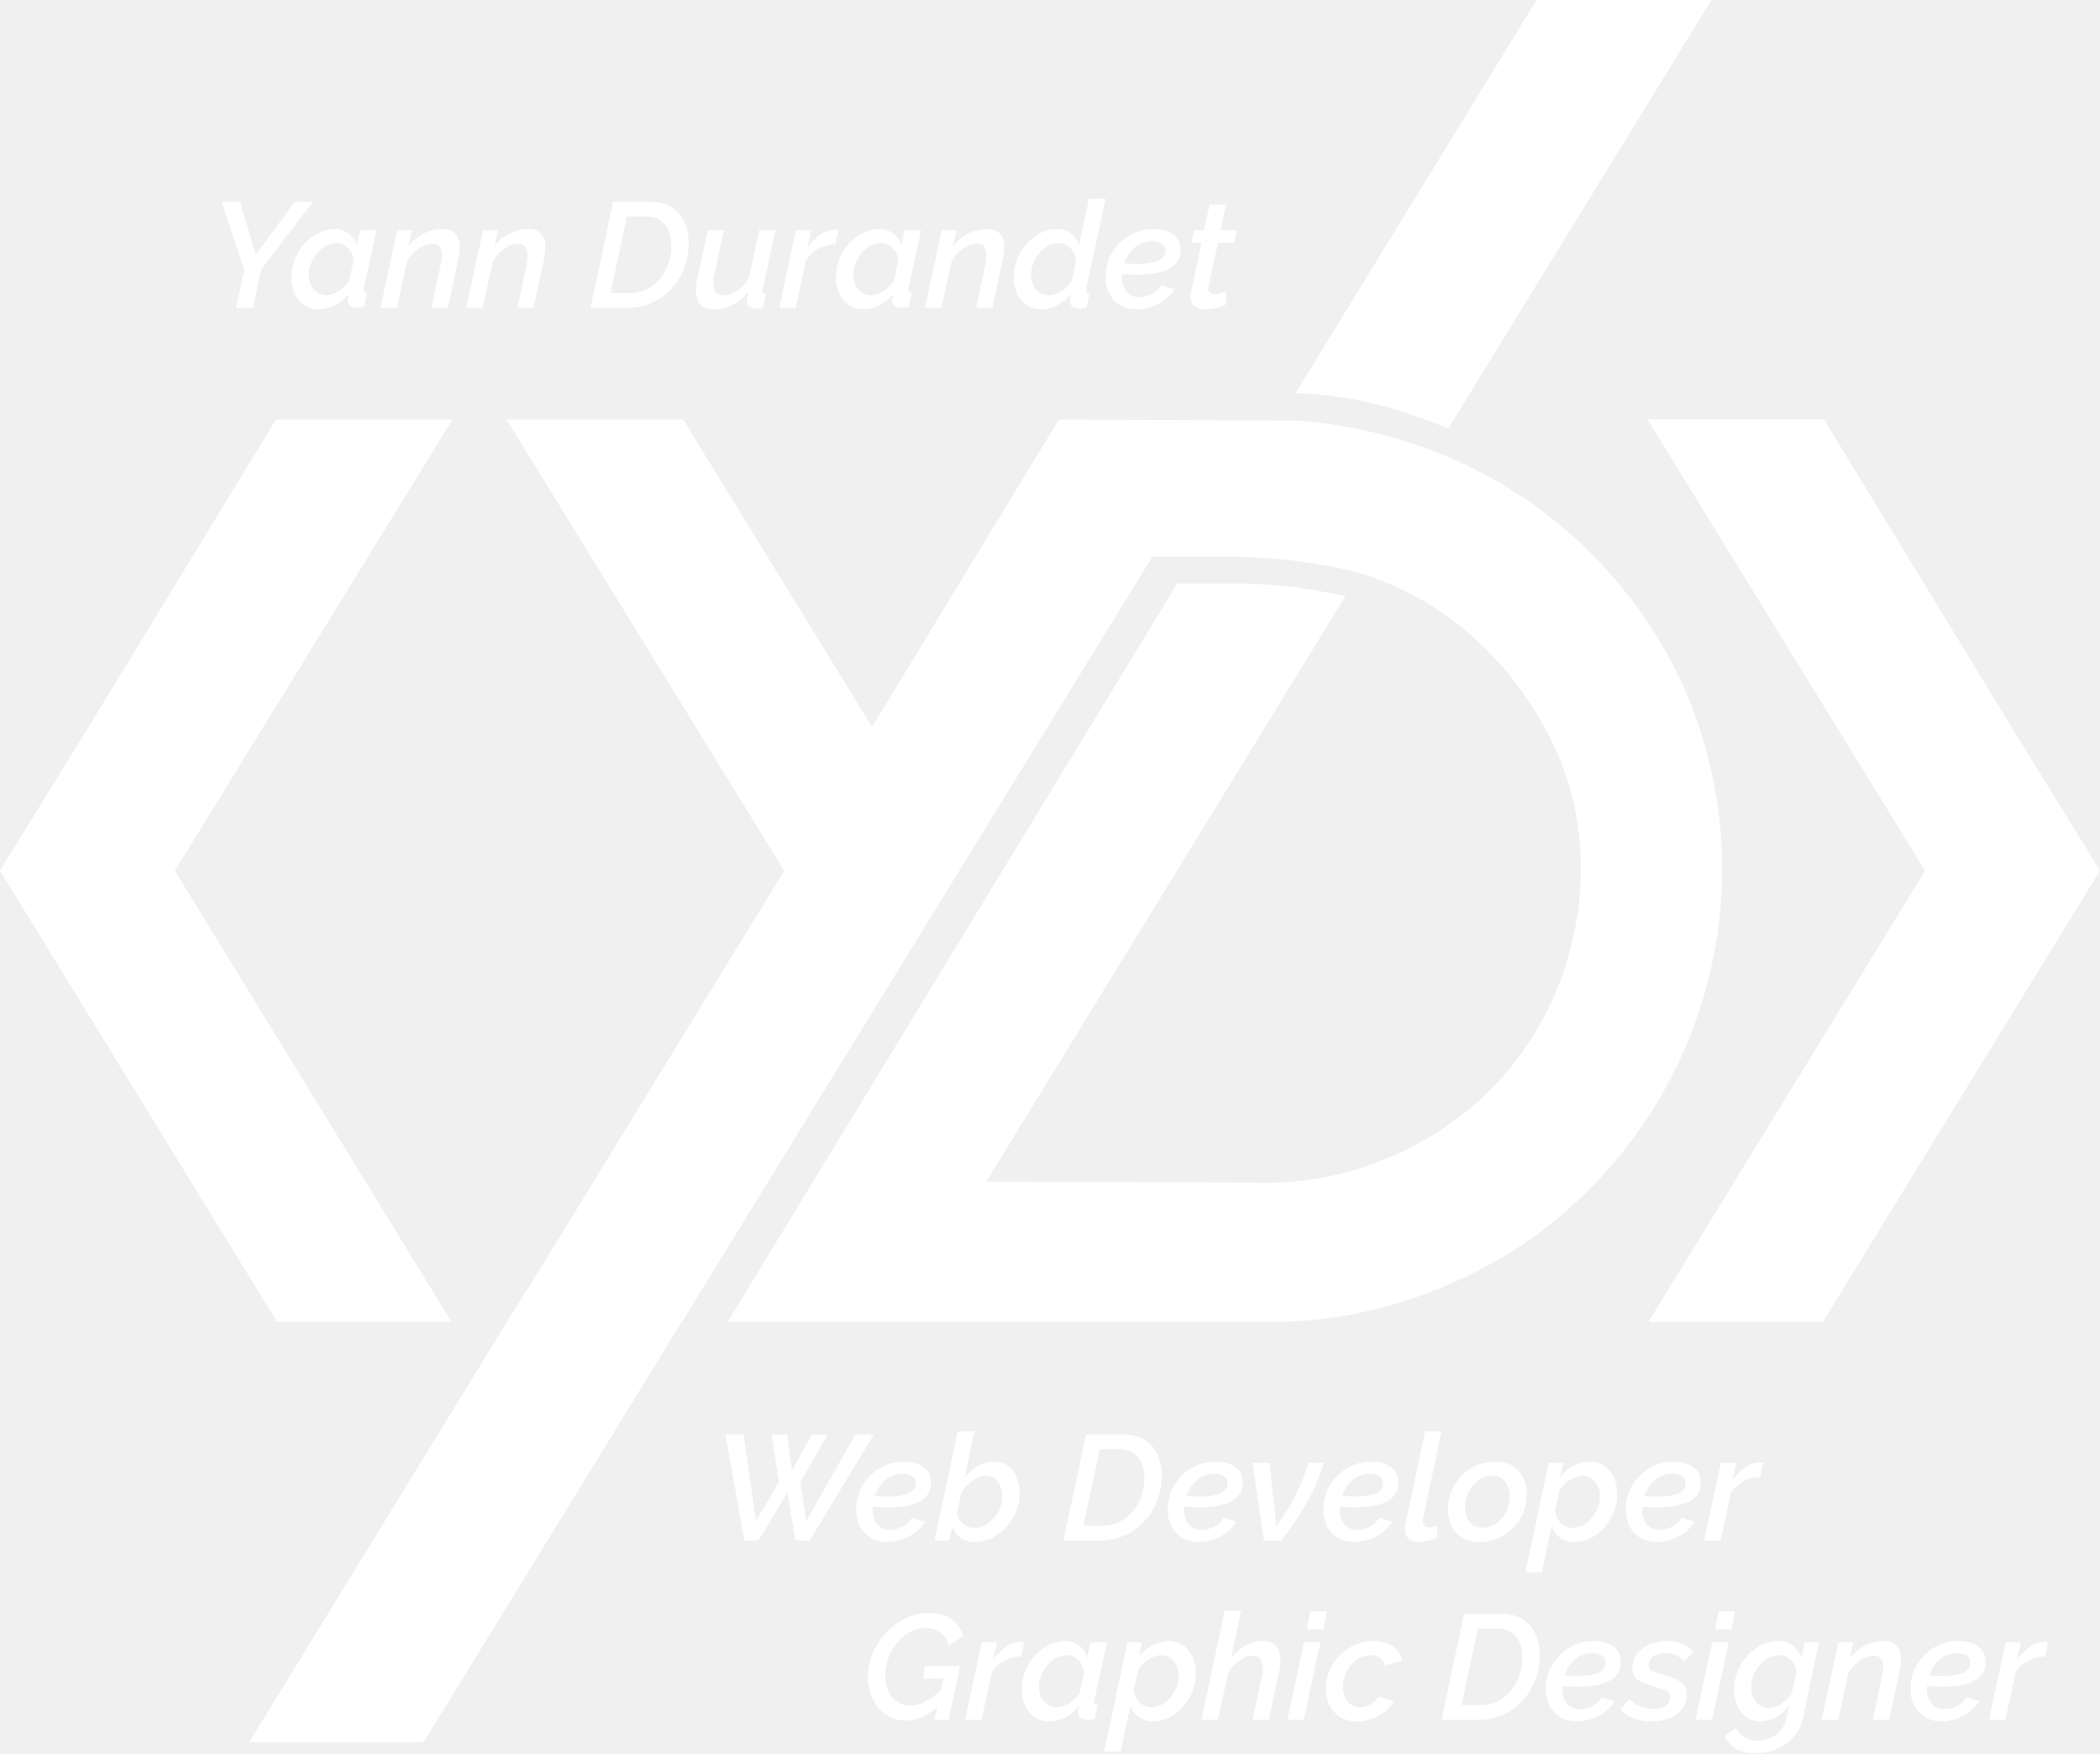
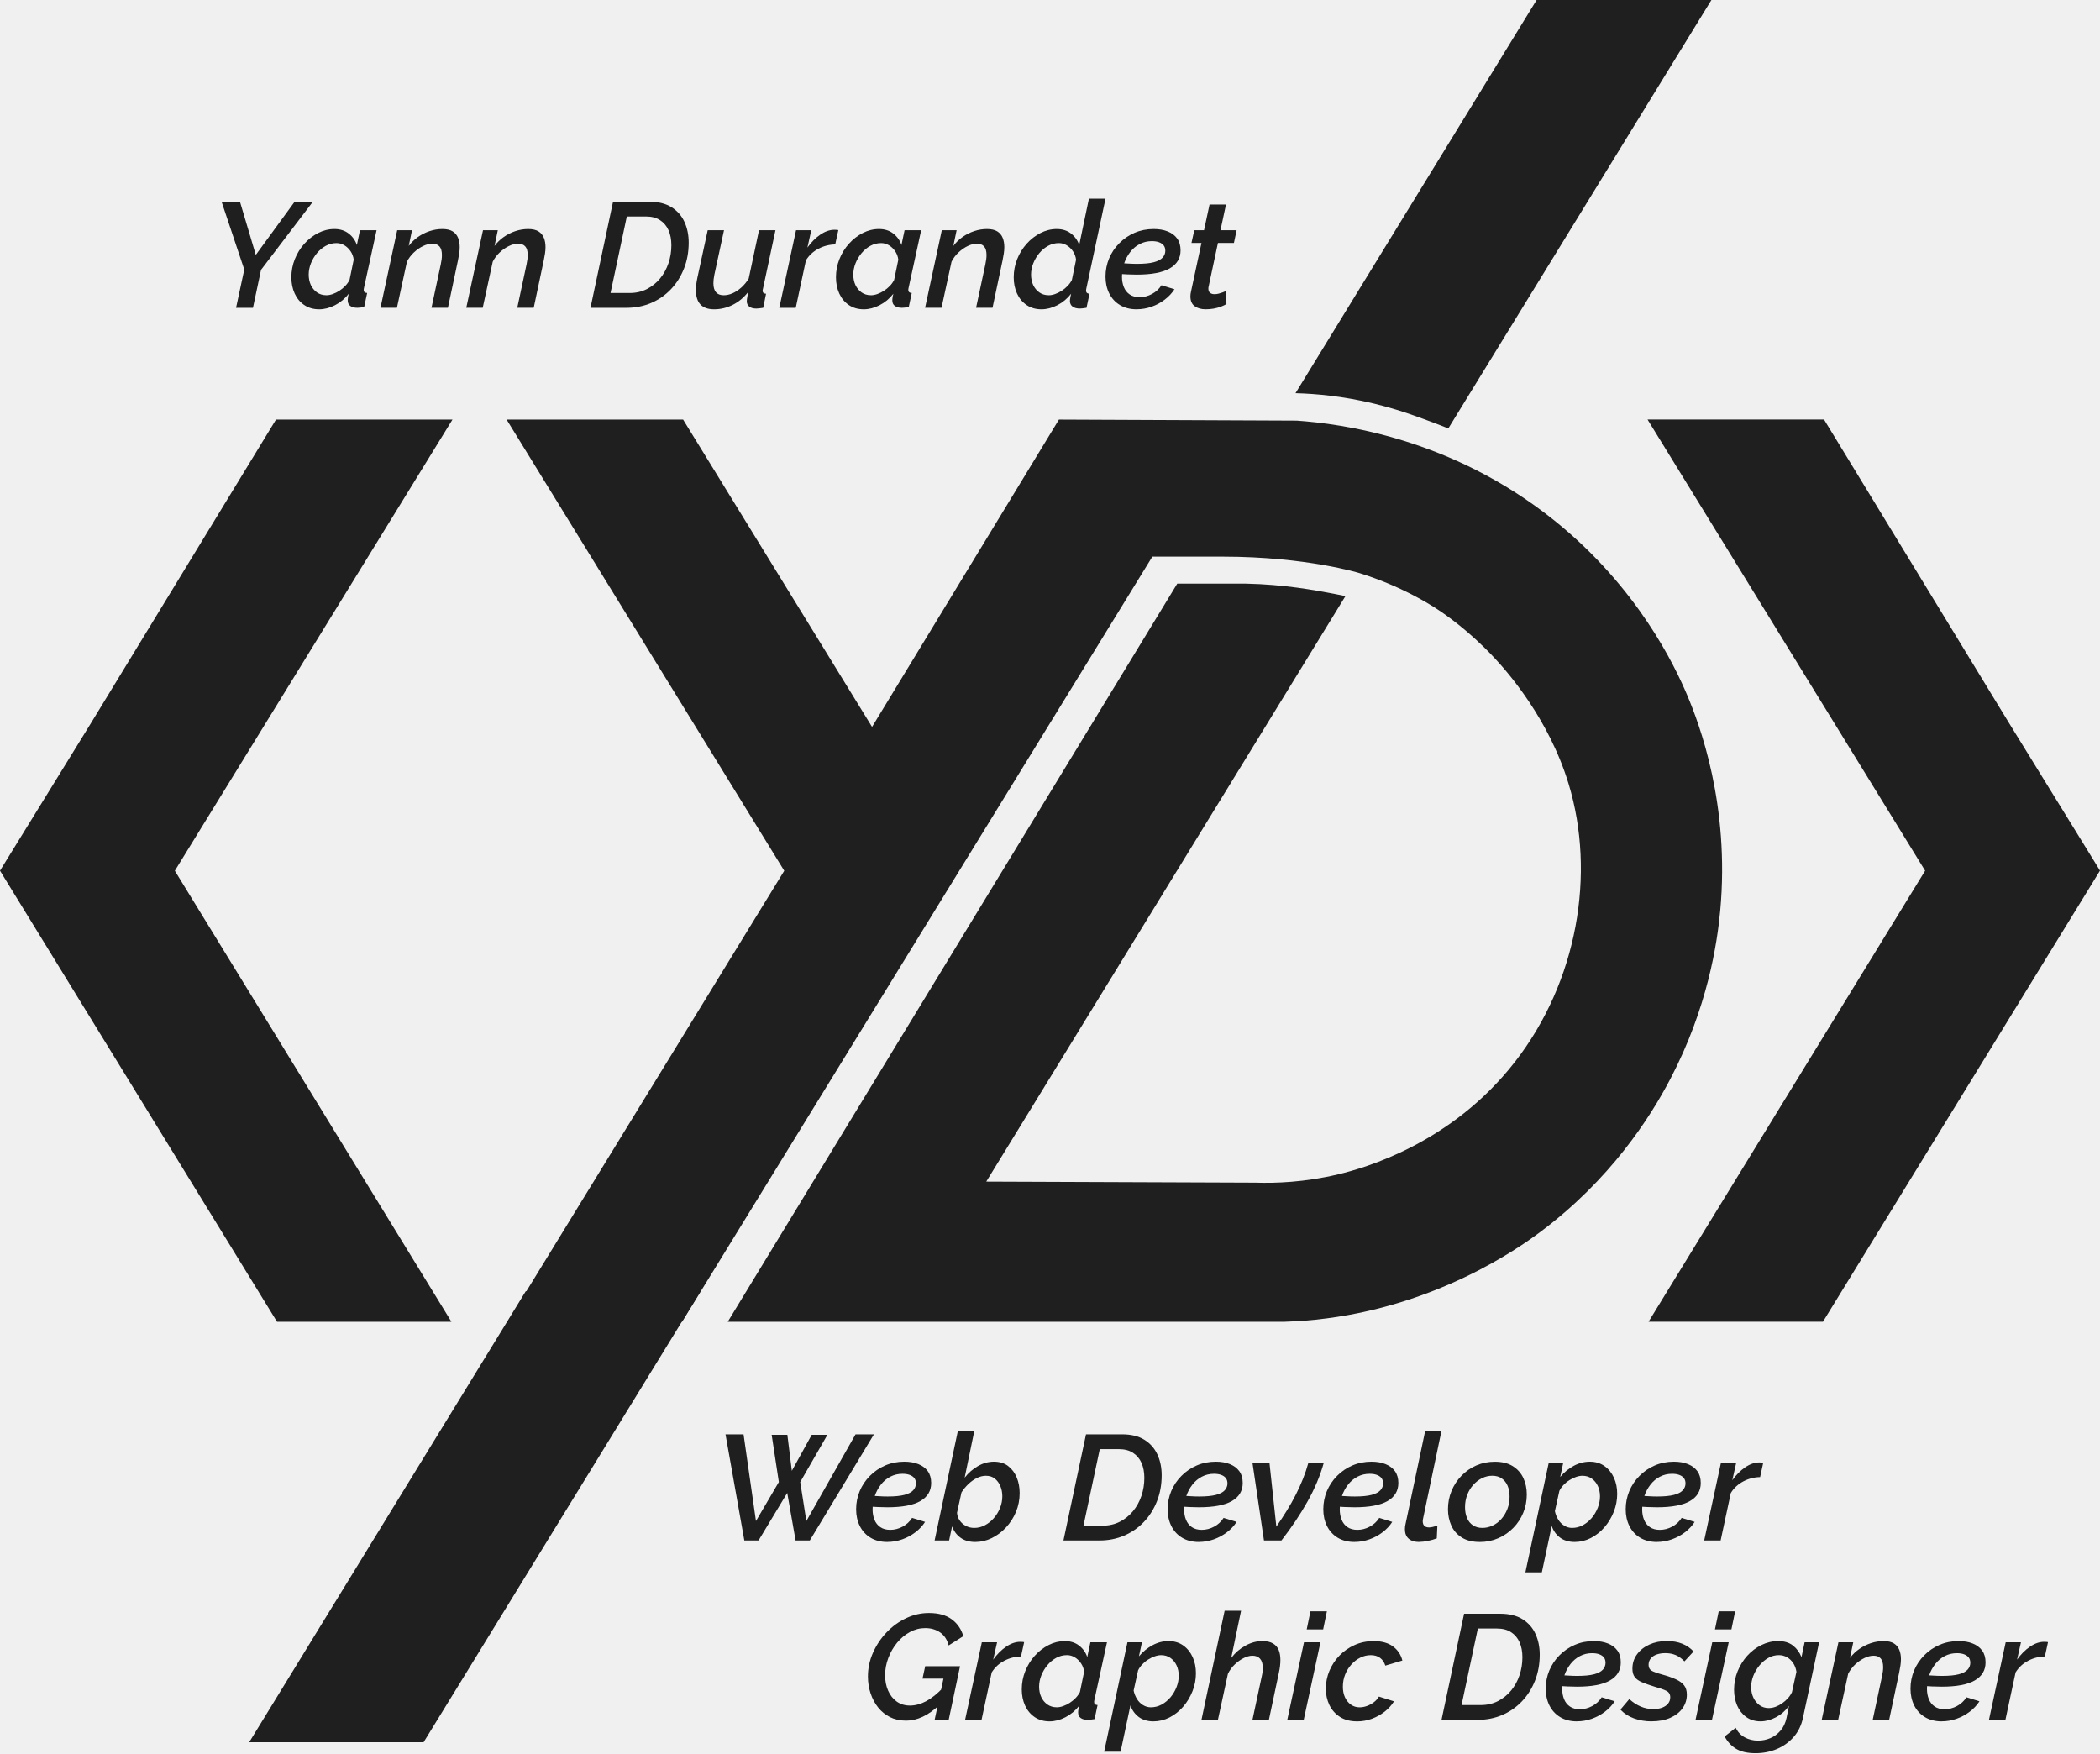
<svg xmlns="http://www.w3.org/2000/svg" id="Calque_1" data-name="Calque 1" viewBox="0 0 1011.41 844.34">
  <defs>
    <style>
      .cls-1 {
-         fill: #fff;
+         fill: #1f1f1f;
      }

      .cls-2 {
-         fill: #fff;
+         fill: #1f1f1f;
      }

      .cls-3 {
-         fill: #fff;
+         fill: #1f1f1f;
      }
    </style>
  </defs>
  <path class="cls-3" d="m748.5,250.57c-49.7-39.84-102.86-46.51-124-48-38.17-.17-76.33-.33-114.5-.5-30,49.33-60,98.67-90,148-30.33-49.33-60.67-98.67-91-148h-85c44.57,72.43,89.14,144.86,133.71,217.29-44.4,72.4-88.8,144.8-133.21,217.21h84c75.5-122.83,151-245.67,226.5-368.5h6c2.33,0,4.67,0,7,0,1.67,0,3.33,0,5,0h16c40.52.03,66,8,66,8,19.89,6.24,33.38,14.79,37.5,17.5,3.48,2.29,14.81,10,27,23,6.45,6.88,26.42,29.42,36,61,13.08,43.11,4.37,95.07-26,134-30.62,39.25-72.26,50.96-85,54-16.24,3.87-30.27,4.32-40,4-43.17-.17-86.33-.33-129.5-.5,57.67-94,115.33-188,173-282-1.01-.21-2.78-.58-5-1-9.5-1.82-24.52-4.63-43-5t-2.73,0c-2.76,0-5.52,0-8.27,0-1.13,0-18.61,0-22,0-72.17,118.5-144.33,237-216.5,355.5,89.33,0,178.67,0,268,0,3.52-.11,8.73-.35,15-1,57.82-5.95,98.1-34.63,108-42,34.15-25.43,53.23-55.32,63-74,17.99-34.4,22.56-65.42,24-81,4.7-50.97-9.98-89.82-16-104-5.69-13.4-23.5-51.54-64-84Z" />
  <g>
    <path class="cls-1" d="m349.4,690.77h8.71l5.98,41.76,11.02-18.79-3.46-22.75h7.56l2.16,17.35,9.58-17.35h7.56l-13.1,22.75,2.95,18.79,23.69-41.76h8.86l-30.89,51.12h-6.84l-4.03-22.9-13.82,22.9h-6.84l-9.07-51.12Z" />
    <path class="cls-1" d="m427.38,742.61c-3.17,0-5.88-.69-8.14-2.07-2.26-1.38-3.97-3.26-5.15-5.64-1.18-2.38-1.76-5.06-1.76-8.06s.58-6,1.73-8.74,2.78-5.17,4.9-7.31c2.11-2.14,4.57-3.82,7.38-5.03,2.81-1.21,5.87-1.82,9.18-1.82,2.59,0,4.86.39,6.8,1.18,1.94.78,3.46,1.92,4.54,3.42,1.08,1.5,1.62,3.39,1.62,5.67,0,3.8-1.74,6.7-5.22,8.7-3.48,2-8.77,2.99-15.88,2.99-1.34,0-2.86-.04-4.54-.11-1.68-.07-3.58-.2-5.69-.4l1.08-5.11c1.92.1,3.62.19,5.11.29,1.49.1,2.88.14,4.18.14,3.41,0,6.1-.26,8.06-.78,1.97-.52,3.38-1.26,4.25-2.22.86-.97,1.3-2.06,1.3-3.28,0-1.08-.26-1.95-.79-2.61-.53-.66-1.27-1.16-2.23-1.52-.96-.35-2.11-.53-3.46-.53-2.11,0-4.06.46-5.83,1.39-1.78.92-3.3,2.2-4.57,3.84-1.27,1.63-2.26,3.47-2.95,5.51-.7,2.04-1.04,4.19-1.04,6.46,0,1.8.3,3.45.9,4.94.6,1.49,1.54,2.68,2.81,3.55,1.27.88,2.87,1.31,4.79,1.31,2.06,0,4.06-.51,5.98-1.55,1.92-1.03,3.43-2.44,4.54-4.21l6.26,1.94c-1.2,1.87-2.76,3.54-4.68,5-1.92,1.46-4.04,2.6-6.37,3.42-2.33.82-4.69,1.22-7.09,1.22Z" />
    <path class="cls-1" d="m469.71,742.61c-2.88,0-5.26-.69-7.13-2.07-1.87-1.38-3.22-3.19-4.03-5.42l-1.44,6.77h-6.98l11.16-52.56h7.92l-4.61,22.32c1.82-2.33,3.96-4.2,6.41-5.6,2.45-1.4,5.02-2.11,7.7-2.11s5.02.7,6.84,2.11c1.82,1.4,3.2,3.25,4.14,5.53.94,2.28,1.4,4.78,1.4,7.49,0,3.19-.59,6.19-1.76,9.02-1.18,2.83-2.78,5.34-4.82,7.53-2.04,2.19-4.33,3.9-6.88,5.14-2.54,1.24-5.18,1.85-7.92,1.85Zm-.43-6.77c1.73,0,3.4-.41,5-1.24,1.61-.83,3.05-1.96,4.32-3.41,1.27-1.44,2.28-3.08,3.02-4.9.74-1.82,1.12-3.73,1.12-5.71,0-1.75-.31-3.37-.94-4.86-.62-1.49-1.51-2.7-2.66-3.62-1.15-.92-2.59-1.38-4.32-1.38-1.44,0-2.89.37-4.36,1.1-1.46.73-2.82,1.7-4.07,2.9-1.25,1.2-2.35,2.54-3.31,4l-2.16,9.84c.1,1.37.53,2.61,1.3,3.71.77,1.11,1.76,1.98,2.99,2.62s2.58.96,4.07.96Z" />
    <path class="cls-1" d="m523.06,690.77h17.35c4.37,0,7.96.88,10.77,2.63,2.81,1.75,4.89,4.12,6.26,7.09,1.37,2.98,2.05,6.31,2.05,10.01,0,4.51-.76,8.68-2.27,12.49-1.51,3.82-3.61,7.14-6.3,9.97-2.69,2.83-5.86,5.03-9.51,6.59-3.65,1.56-7.61,2.34-11.88,2.34h-17.35l10.87-51.12Zm7.99,43.99c3.07,0,5.84-.64,8.32-1.91,2.47-1.27,4.58-2.98,6.34-5.11,1.75-2.13,3.1-4.58,4.03-7.34.94-2.76,1.4-5.65,1.4-8.68,0-2.74-.46-5.14-1.37-7.2-.91-2.06-2.28-3.68-4.11-4.86-1.82-1.18-4.08-1.76-6.77-1.76h-9.21l-7.85,36.86h9.22Z" />
    <path class="cls-1" d="m577.42,742.61c-3.17,0-5.88-.69-8.14-2.07-2.26-1.38-3.97-3.26-5.15-5.64-1.18-2.38-1.76-5.06-1.76-8.06s.58-6,1.73-8.74,2.78-5.17,4.9-7.31c2.11-2.14,4.57-3.82,7.38-5.03,2.81-1.21,5.87-1.82,9.18-1.82,2.59,0,4.86.39,6.8,1.18,1.94.78,3.46,1.92,4.54,3.42,1.08,1.5,1.62,3.39,1.62,5.67,0,3.8-1.74,6.7-5.22,8.7-3.48,2-8.77,2.99-15.88,2.99-1.34,0-2.86-.04-4.54-.11-1.68-.07-3.58-.2-5.69-.4l1.08-5.11c1.92.1,3.62.19,5.11.29,1.49.1,2.88.14,4.18.14,3.41,0,6.1-.26,8.06-.78,1.97-.52,3.38-1.26,4.25-2.22.86-.97,1.3-2.06,1.3-3.28,0-1.08-.26-1.95-.79-2.61-.53-.66-1.27-1.16-2.23-1.52-.96-.35-2.11-.53-3.46-.53-2.11,0-4.06.46-5.83,1.39-1.78.92-3.3,2.2-4.57,3.84-1.27,1.63-2.26,3.47-2.95,5.51-.7,2.04-1.04,4.19-1.04,6.46,0,1.8.3,3.45.9,4.94.6,1.49,1.54,2.68,2.81,3.55,1.27.88,2.87,1.31,4.79,1.31,2.06,0,4.06-.51,5.98-1.55,1.92-1.03,3.43-2.44,4.54-4.21l6.26,1.94c-1.2,1.87-2.76,3.54-4.68,5-1.92,1.46-4.04,2.6-6.37,3.42-2.33.82-4.69,1.22-7.09,1.22Z" />
    <path class="cls-1" d="m603.2,704.52h8.21l3.31,30.72c1.82-2.67,3.52-5.26,5.08-7.79,1.56-2.52,2.98-5.04,4.25-7.54,1.27-2.5,2.42-5.04,3.46-7.61,1.03-2.57,1.91-5.17,2.63-7.79h7.42c-1.73,6.19-4.34,12.41-7.85,18.65-3.5,6.24-7.68,12.48-12.53,18.72h-8.42l-5.54-37.37Z" />
    <path class="cls-1" d="m652.38,742.61c-3.17,0-5.88-.69-8.14-2.07-2.26-1.38-3.97-3.26-5.15-5.64-1.18-2.38-1.76-5.06-1.76-8.06s.58-6,1.73-8.74,2.78-5.17,4.9-7.31c2.11-2.14,4.57-3.82,7.38-5.03,2.81-1.21,5.87-1.82,9.18-1.82,2.59,0,4.86.39,6.8,1.18,1.94.78,3.46,1.92,4.54,3.42,1.08,1.5,1.62,3.39,1.62,5.67,0,3.8-1.74,6.7-5.22,8.7-3.48,2-8.77,2.99-15.88,2.99-1.34,0-2.86-.04-4.54-.11-1.68-.07-3.58-.2-5.69-.4l1.08-5.11c1.92.1,3.62.19,5.11.29,1.49.1,2.88.14,4.18.14,3.41,0,6.1-.26,8.06-.78,1.97-.52,3.38-1.26,4.25-2.22.86-.97,1.3-2.06,1.3-3.28,0-1.08-.26-1.95-.79-2.61-.53-.66-1.27-1.16-2.23-1.52-.96-.35-2.11-.53-3.46-.53-2.11,0-4.06.46-5.83,1.39-1.78.92-3.3,2.2-4.57,3.84-1.27,1.63-2.26,3.47-2.95,5.51-.7,2.04-1.04,4.19-1.04,6.46,0,1.8.3,3.45.9,4.94.6,1.49,1.54,2.68,2.81,3.55,1.27.88,2.87,1.31,4.79,1.31,2.06,0,4.06-.51,5.98-1.55,1.92-1.03,3.43-2.44,4.54-4.21l6.26,1.94c-1.2,1.87-2.76,3.54-4.68,5-1.92,1.46-4.04,2.6-6.37,3.42-2.33.82-4.69,1.22-7.09,1.22Z" />
    <path class="cls-1" d="m683.48,742.61c-2.16,0-3.84-.53-5.04-1.59s-1.8-2.58-1.8-4.55c0-.38.02-.79.07-1.23.05-.43.12-.84.22-1.23l9.43-44.69h7.85l-8.78,41.82c-.05.24-.1.48-.14.72-.05.24-.07.48-.07.72,0,2.02,1.03,3.03,3.1,3.03.53,0,1.16-.1,1.91-.29.74-.19,1.43-.41,2.05-.65l-.29,6.19c-1.2.48-2.6.89-4.21,1.22-1.61.33-3.04.5-4.28.5Z" />
    <path class="cls-1" d="m712.64,742.61c-3.46,0-6.32-.71-8.6-2.14-2.28-1.43-3.96-3.34-5.04-5.74-1.08-2.4-1.62-5.03-1.62-7.88,0-3.09.56-6.02,1.69-8.77,1.13-2.76,2.72-5.21,4.79-7.35,2.06-2.14,4.46-3.8,7.2-4.99,2.74-1.19,5.69-1.78,8.86-1.78,3.5,0,6.4.71,8.68,2.14,2.28,1.43,3.97,3.33,5.08,5.71,1.1,2.38,1.66,5.02,1.66,7.92,0,3.09-.56,6.02-1.69,8.77-1.13,2.76-2.72,5.2-4.79,7.31-2.06,2.12-4.48,3.78-7.24,4.99-2.76,1.21-5.75,1.82-8.96,1.82Zm1.3-6.77c1.68,0,3.31-.37,4.9-1.1s2.99-1.79,4.21-3.16c1.22-1.37,2.2-2.97,2.92-4.79.72-1.82,1.08-3.82,1.08-6,0-1.99-.31-3.73-.94-5.22-.62-1.49-1.56-2.67-2.81-3.55-1.25-.88-2.78-1.31-4.61-1.31-1.68,0-3.3.38-4.86,1.14-1.56.76-2.96,1.82-4.21,3.19-1.25,1.37-2.23,2.98-2.95,4.83-.72,1.84-1.08,3.83-1.08,5.96,0,1.94.31,3.67.94,5.18.62,1.51,1.57,2.7,2.84,3.55,1.27.85,2.79,1.28,4.57,1.28Z" />
    <path class="cls-1" d="m745.9,704.52h6.98l-1.44,6.77c1.87-2.23,4.04-4.02,6.52-5.35,2.47-1.33,5.05-2,7.74-2s5.09.7,7.06,2.11c1.97,1.4,3.48,3.27,4.54,5.6,1.06,2.33,1.58,4.92,1.58,7.78,0,3-.55,5.89-1.66,8.67s-2.6,5.27-4.5,7.45c-1.9,2.19-4.08,3.91-6.55,5.17-2.47,1.26-5.08,1.89-7.81,1.89s-5.18-.71-7.06-2.14-3.19-3.28-3.96-5.56l-4.75,22.32h-7.92l11.23-52.7Zm11.3,31.32c1.82,0,3.54-.44,5.15-1.31,1.61-.88,3.02-2.04,4.25-3.48,1.22-1.44,2.2-3.07,2.92-4.9.72-1.82,1.08-3.66,1.08-5.5s-.35-3.51-1.04-5c-.7-1.49-1.68-2.68-2.95-3.58-1.27-.9-2.77-1.35-4.5-1.35-.96,0-1.98.19-3.06.57-1.08.38-2.15.9-3.2,1.56-1.06.66-2,1.44-2.84,2.33-.84.9-1.5,1.84-1.98,2.83l-2.16,9.77c.33,1.51.88,2.87,1.62,4.07.74,1.2,1.7,2.17,2.88,2.9,1.17.73,2.46,1.1,3.85,1.1Z" />
    <path class="cls-1" d="m798.03,742.61c-3.17,0-5.88-.69-8.14-2.07-2.26-1.38-3.97-3.26-5.15-5.64-1.18-2.38-1.76-5.06-1.76-8.06s.58-6,1.73-8.74,2.78-5.17,4.9-7.31c2.11-2.14,4.57-3.82,7.38-5.03,2.81-1.21,5.87-1.82,9.18-1.82,2.59,0,4.86.39,6.8,1.18,1.94.78,3.46,1.92,4.54,3.42,1.08,1.5,1.62,3.39,1.62,5.67,0,3.8-1.74,6.7-5.22,8.7-3.48,2-8.77,2.99-15.88,2.99-1.34,0-2.86-.04-4.54-.11-1.68-.07-3.58-.2-5.69-.4l1.08-5.11c1.92.1,3.62.19,5.11.29,1.49.1,2.88.14,4.18.14,3.41,0,6.1-.26,8.06-.78,1.97-.52,3.38-1.26,4.25-2.22.86-.97,1.3-2.06,1.3-3.28,0-1.08-.26-1.95-.79-2.61-.53-.66-1.27-1.16-2.23-1.52-.96-.35-2.11-.53-3.46-.53-2.11,0-4.06.46-5.83,1.39-1.78.92-3.3,2.2-4.57,3.84-1.27,1.63-2.26,3.47-2.95,5.51-.7,2.04-1.04,4.19-1.04,6.46,0,1.8.3,3.45.9,4.94.6,1.49,1.54,2.68,2.81,3.55,1.27.88,2.87,1.31,4.79,1.31,2.06,0,4.06-.51,5.98-1.55,1.92-1.03,3.43-2.44,4.54-4.21l6.26,1.94c-1.2,1.87-2.76,3.54-4.68,5-1.92,1.46-4.04,2.6-6.37,3.42-2.33.82-4.69,1.22-7.09,1.22Z" />
    <path class="cls-1" d="m828.85,704.52h7.34l-1.87,8.36c1.82-2.57,3.89-4.64,6.19-6.22,2.3-1.57,4.58-2.36,6.84-2.36.48,0,.86.01,1.15.04.29.02.53.06.72.11l-1.51,6.91c-2.83.05-5.52.73-8.06,2.06-2.54,1.33-4.56,3.19-6.05,5.61l-4.9,22.86h-7.92l8.06-37.37Z" />
    <path class="cls-1" d="m436.09,828.65c-2.74,0-5.22-.56-7.45-1.69-2.23-1.13-4.13-2.66-5.69-4.61-1.56-1.94-2.77-4.2-3.64-6.77-.86-2.57-1.3-5.29-1.3-8.17,0-3.98.82-7.81,2.45-11.48,1.63-3.67,3.83-6.95,6.59-9.83,2.76-2.88,5.89-5.15,9.4-6.8,3.5-1.66,7.15-2.48,10.94-2.48,4.61,0,8.28,1.02,11.02,3.06,2.74,2.04,4.58,4.74,5.54,8.1l-7.06,4.46c-.72-2.78-2.09-4.87-4.1-6.26-2.02-1.39-4.42-2.09-7.2-2.09-2.59,0-5.05.64-7.38,1.91-2.33,1.27-4.38,2.99-6.16,5.15-1.78,2.16-3.18,4.6-4.21,7.31-1.03,2.71-1.55,5.48-1.55,8.32s.48,5.21,1.44,7.42c.96,2.21,2.34,3.96,4.14,5.26,1.8,1.3,3.92,1.94,6.37,1.94,2.59,0,5.21-.71,7.85-2.12,2.64-1.42,5.3-3.54,7.99-6.37l-1.66,8.21c-2.69,2.54-5.38,4.44-8.06,5.69-2.69,1.25-5.45,1.87-8.28,1.87Zm18.29-20.23h-10.08l1.3-5.98h16.78l-5.47,25.85h-6.77l4.25-19.87Z" />
    <path class="cls-1" d="m472.88,790.92h7.34l-1.87,8.36c1.82-2.57,3.89-4.64,6.19-6.22,2.3-1.57,4.58-2.36,6.84-2.36.48,0,.86.01,1.15.04.29.02.53.06.72.11l-1.51,6.91c-2.83.05-5.52.73-8.06,2.06-2.54,1.33-4.56,3.19-6.05,5.61l-4.9,22.86h-7.92l8.06-37.37Z" />
    <path class="cls-1" d="m505.5,829.01c-2.78,0-5.18-.69-7.2-2.07-2.02-1.38-3.55-3.23-4.61-5.56-1.06-2.33-1.58-4.92-1.58-7.78,0-3.04.55-5.96,1.66-8.74,1.1-2.78,2.63-5.25,4.57-7.42,1.94-2.16,4.16-3.89,6.66-5.17,2.5-1.28,5.11-1.93,7.85-1.93s5.04.74,6.91,2.21,3.17,3.31,3.89,5.49l1.51-7.13h7.99l-6.05,27.7c-.05.24-.08.44-.11.6-.02.17-.04.32-.04.46,0,.94.55,1.44,1.66,1.48l-1.44,6.77c-.67.1-1.27.18-1.8.25-.53.07-1.01.11-1.44.11-1.49,0-2.64-.3-3.46-.91-.82-.61-1.22-1.48-1.22-2.61,0-.22.01-.5.04-.81.02-.32.07-.68.14-1.08.07-.41.18-.86.32-1.35-1.87,2.38-4.09,4.22-6.66,5.53-2.57,1.31-5.1,1.96-7.6,1.96Zm3.46-6.77c.96,0,1.98-.19,3.06-.57,1.08-.38,2.14-.9,3.17-1.56,1.03-.66,1.98-1.44,2.84-2.33s1.56-1.86,2.09-2.9l2.02-9.77c-.19-1.51-.7-2.87-1.51-4.07-.82-1.2-1.81-2.16-2.99-2.87-1.18-.71-2.44-1.06-3.78-1.06-1.82,0-3.54.44-5.15,1.31-1.61.88-3.02,2.05-4.25,3.51-1.22,1.47-2.2,3.1-2.92,4.9-.72,1.8-1.08,3.62-1.08,5.46s.35,3.57,1.04,5.04c.7,1.47,1.68,2.65,2.95,3.55,1.27.9,2.77,1.35,4.5,1.35Z" />
    <path class="cls-1" d="m543.01,790.92h6.98l-1.44,6.77c1.87-2.23,4.04-4.02,6.52-5.35,2.47-1.33,5.05-2,7.74-2s5.09.7,7.06,2.11c1.97,1.4,3.48,3.27,4.54,5.6,1.06,2.33,1.58,4.92,1.58,7.78,0,3-.55,5.89-1.66,8.67s-2.6,5.27-4.5,7.45c-1.9,2.19-4.08,3.91-6.55,5.17-2.47,1.26-5.08,1.89-7.81,1.89s-5.18-.71-7.06-2.14-3.19-3.28-3.96-5.56l-4.75,22.32h-7.92l11.23-52.7Zm11.3,31.32c1.82,0,3.54-.44,5.15-1.31,1.61-.88,3.02-2.04,4.25-3.48,1.22-1.44,2.2-3.07,2.92-4.9.72-1.82,1.08-3.66,1.08-5.5s-.35-3.51-1.04-5c-.7-1.49-1.68-2.68-2.95-3.58-1.27-.9-2.77-1.35-4.5-1.35-.96,0-1.98.19-3.06.57-1.08.38-2.15.9-3.2,1.56-1.06.66-2,1.44-2.84,2.33-.84.9-1.5,1.84-1.98,2.83l-2.16,9.77c.33,1.51.88,2.87,1.62,4.07.74,1.2,1.7,2.17,2.88,2.9,1.17.73,2.46,1.1,3.85,1.1Z" />
    <path class="cls-1" d="m589.81,775.73h7.92l-4.75,22.75c1.92-2.52,4.21-4.5,6.88-5.96s5.36-2.18,8.1-2.18c2.16,0,3.89.39,5.18,1.18,1.3.79,2.21,1.86,2.74,3.21.53,1.36.79,2.91.79,4.67,0,.95-.06,1.94-.18,2.96-.12,1.02-.3,2.08-.54,3.17l-4.82,22.75h-7.92l4.46-20.85c.19-.81.32-1.55.4-2.24s.11-1.34.11-1.96c0-1.95-.43-3.4-1.3-4.38-.86-.97-2.09-1.46-3.67-1.46-1.3,0-2.7.38-4.21,1.13s-2.95,1.78-4.32,3.08c-1.37,1.3-2.46,2.79-3.28,4.49l-4.82,22.18h-7.92l11.16-52.56Z" />
    <path class="cls-1" d="m628.04,790.92h7.92l-8.06,37.37h-7.92l8.06-37.37Zm3.1-14.9h7.92l-1.8,8.71h-7.92l1.8-8.71Z" />
    <path class="cls-1" d="m653.6,829.01c-3.26,0-6.01-.71-8.24-2.14-2.23-1.43-3.92-3.33-5.08-5.71-1.15-2.38-1.73-5.02-1.73-7.92s.58-5.86,1.73-8.59c1.15-2.73,2.76-5.17,4.82-7.31,2.06-2.14,4.5-3.84,7.31-5.1,2.81-1.26,5.87-1.89,9.18-1.89,3.89,0,6.98.85,9.29,2.56,2.3,1.7,3.82,3.97,4.54,6.8l-8.21,2.45c-.53-1.63-1.38-2.88-2.56-3.74-1.18-.86-2.65-1.3-4.43-1.3s-3.4.39-5,1.17c-1.61.78-3.05,1.87-4.32,3.27-1.27,1.4-2.28,3-3.02,4.83-.75,1.82-1.12,3.8-1.12,5.93,0,1.94.33,3.64,1.01,5.11.67,1.47,1.62,2.64,2.84,3.51,1.22.88,2.63,1.31,4.21,1.31,1.2,0,2.41-.23,3.64-.68,1.22-.46,2.34-1.08,3.35-1.87,1.01-.79,1.78-1.67,2.3-2.63l7.27,2.3c-1.15,1.87-2.65,3.53-4.5,4.97-1.85,1.44-3.9,2.58-6.16,3.42-2.26.84-4.63,1.26-7.13,1.26Z" />
    <path class="cls-1" d="m705.15,777.17h17.35c4.37,0,7.96.88,10.76,2.63,2.81,1.75,4.9,4.12,6.26,7.09,1.37,2.98,2.05,6.31,2.05,10.01,0,4.51-.76,8.68-2.27,12.49-1.51,3.82-3.61,7.14-6.3,9.97-2.69,2.83-5.86,5.03-9.5,6.59-3.65,1.56-7.61,2.34-11.88,2.34h-17.35l10.87-51.12Zm7.99,43.99c3.07,0,5.84-.64,8.32-1.91,2.47-1.27,4.58-2.98,6.34-5.11,1.75-2.13,3.1-4.58,4.03-7.34.94-2.76,1.4-5.65,1.4-8.68,0-2.74-.46-5.14-1.37-7.2-.91-2.06-2.28-3.68-4.1-4.86-1.82-1.18-4.08-1.76-6.77-1.76h-9.22l-7.85,36.86h9.22Z" />
    <path class="cls-1" d="m759.51,829.01c-3.17,0-5.88-.69-8.14-2.07-2.26-1.38-3.97-3.26-5.15-5.64-1.18-2.38-1.76-5.06-1.76-8.06s.58-6,1.73-8.74,2.78-5.17,4.9-7.31c2.11-2.14,4.57-3.82,7.38-5.03,2.81-1.21,5.87-1.82,9.18-1.82,2.59,0,4.86.39,6.8,1.18,1.94.78,3.46,1.92,4.54,3.42,1.08,1.5,1.62,3.39,1.62,5.67,0,3.8-1.74,6.7-5.22,8.7-3.48,2-8.77,2.99-15.88,2.99-1.34,0-2.86-.04-4.54-.11-1.68-.07-3.58-.2-5.69-.4l1.08-5.11c1.92.1,3.62.19,5.11.29,1.49.1,2.88.14,4.18.14,3.41,0,6.1-.26,8.06-.78,1.97-.52,3.38-1.26,4.25-2.22.86-.97,1.3-2.06,1.3-3.28,0-1.08-.26-1.95-.79-2.61-.53-.66-1.27-1.16-2.23-1.52-.96-.35-2.11-.53-3.46-.53-2.11,0-4.06.46-5.83,1.39-1.78.92-3.3,2.2-4.57,3.84-1.27,1.63-2.26,3.47-2.95,5.51-.7,2.04-1.04,4.19-1.04,6.46,0,1.8.3,3.45.9,4.94.6,1.49,1.54,2.68,2.81,3.55,1.27.88,2.87,1.31,4.79,1.31,2.06,0,4.06-.51,5.98-1.55,1.92-1.03,3.43-2.44,4.54-4.21l6.26,1.94c-1.2,1.87-2.76,3.54-4.68,5-1.92,1.46-4.04,2.6-6.37,3.42-2.33.82-4.69,1.22-7.09,1.22Z" />
    <path class="cls-1" d="m795.44,829.01c-3.02,0-5.86-.48-8.5-1.44-2.64-.96-4.8-2.38-6.48-4.25l4.25-5.04c1.73,1.58,3.56,2.78,5.51,3.6,1.94.82,3.97,1.22,6.08,1.22,1.63,0,3.06-.24,4.28-.71,1.22-.47,2.17-1.13,2.84-1.98.67-.85,1.01-1.84,1.01-2.97,0-1.47-.62-2.52-1.87-3.14-1.25-.62-3.14-1.29-5.69-2-2.45-.76-4.46-1.47-6.05-2.14s-2.75-1.5-3.49-2.5c-.75-1-1.12-2.33-1.12-4,0-2.62.73-4.92,2.2-6.92,1.46-2,3.44-3.57,5.94-4.71,2.5-1.14,5.3-1.71,8.42-1.71,2.83,0,5.32.43,7.45,1.3,2.14.86,3.95,2.11,5.44,3.74l-4.39,4.75c-1.34-1.39-2.75-2.4-4.21-3.02-1.46-.62-3.11-.94-4.93-.94-1.58,0-2.99.21-4.21.64-1.22.42-2.18,1.06-2.88,1.92-.7.85-1.04,1.89-1.04,3.12s.48,2.2,1.44,2.77c.96.57,2.66,1.18,5.11,1.85,2.59.71,4.78,1.47,6.55,2.28,1.78.81,3.11,1.78,4,2.92.89,1.14,1.33,2.64,1.33,4.5,0,2.42-.7,4.61-2.09,6.56-1.39,1.95-3.36,3.48-5.9,4.6-2.54,1.12-5.54,1.68-9,1.68Z" />
    <path class="cls-1" d="m824.67,790.92h7.92l-8.06,37.37h-7.92l8.06-37.37Zm3.1-14.9h7.92l-1.8,8.71h-7.92l1.8-8.71Z" />
    <path class="cls-1" d="m845.55,844.34c-3.99,0-7.14-.72-9.47-2.16-2.33-1.44-4.14-3.41-5.44-5.9l5.33-4.18c.96,2.02,2.4,3.55,4.32,4.61,1.92,1.06,4.08,1.58,6.48,1.58,2.02,0,3.96-.39,5.83-1.18,1.87-.78,3.52-2,4.93-3.63,1.42-1.64,2.39-3.69,2.92-6.17l1.15-5.72c-1.68,2.32-3.77,4.14-6.26,5.45-2.5,1.31-4.97,1.96-7.42,1.96-2.69,0-4.99-.7-6.91-2.09-1.92-1.39-3.37-3.24-4.36-5.54-.98-2.3-1.48-4.82-1.48-7.56,0-3.12.56-6.08,1.69-8.89,1.13-2.81,2.68-5.3,4.64-7.49,1.97-2.18,4.25-3.91,6.84-5.18,2.59-1.27,5.3-1.91,8.14-1.91s5.23.72,7.06,2.15c1.82,1.43,3.19,3.29,4.1,5.58l1.51-7.15h6.98l-7.78,36.4c-.77,3.62-2.27,6.7-4.5,9.23-2.23,2.53-4.93,4.46-8.1,5.79-3.17,1.33-6.58,2-10.22,2Zm6.34-21.74c1.1,0,2.21-.21,3.31-.62,1.1-.42,2.16-.98,3.17-1.69s1.92-1.52,2.74-2.43c.82-.91,1.46-1.88,1.94-2.91l2.16-9.8c-.24-1.61-.77-3.02-1.58-4.23-.82-1.21-1.81-2.15-2.99-2.81-1.18-.66-2.46-1-3.85-1-1.87,0-3.6.46-5.18,1.37s-3,2.12-4.25,3.64c-1.25,1.51-2.22,3.17-2.92,4.97-.7,1.8-1.04,3.61-1.04,5.44s.36,3.56,1.08,5.08c.72,1.51,1.72,2.73,2.99,3.64,1.27.91,2.75,1.37,4.43,1.37Z" />
    <path class="cls-1" d="m885.44,790.92h7.13l-1.58,7.55c1.25-1.66,2.74-3.1,4.46-4.31,1.73-1.21,3.6-2.15,5.62-2.82,2.02-.67,4.05-1,6.12-1s3.77.38,4.97,1.14c1.2.76,2.06,1.79,2.59,3.1.53,1.31.79,2.79.79,4.46,0,1-.08,2.04-.25,3.14-.17,1.09-.37,2.21-.61,3.35l-4.82,22.75h-7.92l4.46-20.85c.19-.9.34-1.72.43-2.46.1-.74.14-1.44.14-2.1,0-1.9-.4-3.29-1.19-4.16-.79-.88-1.93-1.32-3.42-1.32-1.39,0-2.87.38-4.43,1.13s-3.04,1.78-4.43,3.08c-1.39,1.3-2.52,2.79-3.38,4.49l-4.82,22.18h-7.92l8.06-37.37Z" />
    <path class="cls-1" d="m935.19,829.01c-3.17,0-5.88-.69-8.14-2.07-2.26-1.38-3.97-3.26-5.15-5.64-1.18-2.38-1.76-5.06-1.76-8.06s.58-6,1.73-8.74,2.78-5.17,4.9-7.31c2.11-2.14,4.57-3.82,7.38-5.03,2.81-1.21,5.87-1.82,9.18-1.82,2.59,0,4.86.39,6.8,1.18,1.94.78,3.46,1.92,4.54,3.42,1.08,1.5,1.62,3.39,1.62,5.67,0,3.8-1.74,6.7-5.22,8.7-3.48,2-8.77,2.99-15.88,2.99-1.34,0-2.86-.04-4.54-.11-1.68-.07-3.58-.2-5.69-.4l1.08-5.11c1.92.1,3.62.19,5.11.29,1.49.1,2.88.14,4.18.14,3.41,0,6.1-.26,8.06-.78,1.97-.52,3.38-1.26,4.25-2.22.86-.97,1.3-2.06,1.3-3.28,0-1.08-.26-1.95-.79-2.61-.53-.66-1.27-1.16-2.23-1.52-.96-.35-2.11-.53-3.46-.53-2.11,0-4.06.46-5.83,1.39-1.78.92-3.3,2.2-4.57,3.84-1.27,1.63-2.26,3.47-2.95,5.51-.7,2.04-1.04,4.19-1.04,6.46,0,1.8.3,3.45.9,4.94.6,1.49,1.54,2.68,2.81,3.55,1.27.88,2.87,1.31,4.79,1.31,2.06,0,4.06-.51,5.98-1.55,1.92-1.03,3.43-2.44,4.54-4.21l6.26,1.94c-1.2,1.87-2.76,3.54-4.68,5-1.92,1.46-4.04,2.6-6.37,3.42-2.33.82-4.69,1.22-7.09,1.22Z" />
    <path class="cls-1" d="m966,790.92h7.34l-1.87,8.36c1.82-2.57,3.89-4.64,6.19-6.22,2.3-1.57,4.58-2.36,6.84-2.36.48,0,.86.01,1.15.04.29.02.53.06.72.11l-1.51,6.91c-2.83.05-5.52.73-8.06,2.06-2.54,1.33-4.56,3.19-6.05,5.61l-4.9,22.86h-7.92l8.06-37.37Z" />
  </g>
  <g>
    <path class="cls-1" d="m117.65,129.82l-10.94-32.69h8.86l7.63,25.63,18.72-25.63h8.78l-24.98,32.83-3.89,18.29h-8.14l3.96-18.43Z" />
    <path class="cls-1" d="m153.72,148.97c-2.78,0-5.18-.69-7.2-2.07-2.02-1.38-3.55-3.23-4.61-5.56-1.06-2.33-1.58-4.92-1.58-7.78,0-3.04.55-5.96,1.66-8.74,1.1-2.78,2.63-5.25,4.57-7.42,1.94-2.16,4.16-3.89,6.66-5.17,2.5-1.28,5.11-1.93,7.85-1.93s5.04.74,6.91,2.21,3.17,3.31,3.89,5.49l1.51-7.13h7.99l-6.05,27.7c-.05.24-.08.44-.11.6-.02.17-.04.32-.04.46,0,.94.55,1.44,1.66,1.48l-1.44,6.77c-.67.1-1.27.18-1.8.25-.53.07-1.01.11-1.44.11-1.49,0-2.64-.3-3.46-.91-.82-.61-1.22-1.48-1.22-2.61,0-.22.01-.5.04-.81.02-.32.07-.68.14-1.08.07-.41.18-.86.32-1.35-1.87,2.38-4.09,4.22-6.66,5.53-2.57,1.31-5.1,1.96-7.6,1.96Zm3.46-6.77c.96,0,1.98-.19,3.06-.57,1.08-.38,2.14-.9,3.17-1.56,1.03-.66,1.98-1.44,2.84-2.33.86-.9,1.56-1.86,2.09-2.9l2.02-9.77c-.19-1.51-.7-2.87-1.51-4.07-.82-1.2-1.81-2.16-2.99-2.87-1.18-.71-2.44-1.06-3.78-1.06-1.82,0-3.54.44-5.15,1.31-1.61.88-3.02,2.05-4.25,3.51-1.22,1.47-2.2,3.1-2.92,4.9-.72,1.8-1.08,3.62-1.08,5.46s.35,3.57,1.04,5.04c.7,1.47,1.68,2.65,2.95,3.55,1.27.9,2.77,1.35,4.5,1.35Z" />
    <path class="cls-1" d="m191.31,110.88h7.13l-1.58,7.55c1.25-1.66,2.74-3.1,4.46-4.31,1.73-1.21,3.6-2.15,5.62-2.82s4.06-1,6.12-1,3.77.38,4.97,1.14c1.2.76,2.06,1.79,2.59,3.1.53,1.31.79,2.79.79,4.46,0,1-.08,2.04-.25,3.14-.17,1.09-.37,2.21-.61,3.35l-4.82,22.75h-7.92l4.46-20.85c.19-.9.33-1.72.43-2.46.1-.74.14-1.44.14-2.1,0-1.9-.4-3.29-1.19-4.16-.79-.88-1.93-1.32-3.42-1.32-1.39,0-2.87.38-4.43,1.13-1.56.75-3.04,1.78-4.43,3.08-1.39,1.3-2.52,2.79-3.38,4.49l-4.82,22.18h-7.92l8.06-37.37Z" />
    <path class="cls-1" d="m232.63,110.88h7.13l-1.58,7.55c1.25-1.66,2.74-3.1,4.46-4.31,1.73-1.21,3.6-2.15,5.62-2.82s4.06-1,6.12-1,3.77.38,4.97,1.14c1.2.76,2.06,1.79,2.59,3.1.53,1.31.79,2.79.79,4.46,0,1-.08,2.04-.25,3.14-.17,1.09-.37,2.21-.61,3.35l-4.82,22.75h-7.92l4.46-20.85c.19-.9.33-1.72.43-2.46.1-.74.14-1.44.14-2.1,0-1.9-.4-3.29-1.19-4.16-.79-.88-1.93-1.32-3.42-1.32-1.39,0-2.87.38-4.43,1.13-1.56.75-3.04,1.78-4.43,3.08-1.39,1.3-2.52,2.79-3.38,4.49l-4.82,22.18h-7.92l8.06-37.37Z" />
    <path class="cls-1" d="m295.27,97.13h17.35c4.37,0,7.96.88,10.76,2.63,2.81,1.75,4.9,4.12,6.26,7.09,1.37,2.98,2.05,6.31,2.05,10.01,0,4.51-.76,8.68-2.27,12.49-1.51,3.82-3.61,7.14-6.3,9.97-2.69,2.83-5.86,5.03-9.5,6.59-3.65,1.56-7.61,2.34-11.88,2.34h-17.35l10.87-51.12Zm7.99,43.99c3.07,0,5.84-.64,8.32-1.91,2.47-1.27,4.58-2.98,6.34-5.11,1.75-2.13,3.1-4.58,4.03-7.34.94-2.76,1.4-5.65,1.4-8.68,0-2.74-.46-5.14-1.37-7.2-.91-2.06-2.28-3.68-4.1-4.86-1.82-1.18-4.08-1.76-6.77-1.76h-9.22l-7.85,36.86h9.22Z" />
    <path class="cls-1" d="m343.94,148.97c-5.86,0-8.78-3.1-8.78-9.29,0-.86.06-1.77.18-2.75.12-.98.3-2.04.54-3.18l4.97-22.87h7.85l-4.61,21.26c-.34,1.62-.5,3.04-.5,4.28,0,3.85,1.66,5.78,4.97,5.78,1.39,0,2.8-.31,4.21-.92,1.42-.62,2.81-1.53,4.18-2.73,1.37-1.21,2.58-2.66,3.64-4.37l4.97-23.3h7.92l-5.98,28.03c-.05.24-.1.44-.14.61-.05.17-.07.32-.07.46,0,.95.55,1.45,1.66,1.5l-1.37,6.77c-.72.1-1.34.18-1.87.25-.53.07-1.01.11-1.44.11-1.44,0-2.57-.31-3.38-.93-.82-.62-1.22-1.5-1.22-2.64,0-.24.02-.54.07-.89.05-.36.12-.81.22-1.36.1-.55.22-1.25.36-2.11-2.16,2.72-4.66,4.78-7.49,6.18-2.83,1.41-5.78,2.11-8.86,2.11Z" />
    <path class="cls-1" d="m383.4,110.88h7.34l-1.87,8.36c1.82-2.57,3.89-4.64,6.19-6.22,2.3-1.57,4.58-2.36,6.84-2.36.48,0,.86.01,1.15.04.29.02.53.06.72.11l-1.51,6.91c-2.83.05-5.52.73-8.06,2.06-2.54,1.33-4.56,3.19-6.05,5.61l-4.9,22.86h-7.92l8.06-37.37Z" />
    <path class="cls-1" d="m416.01,148.97c-2.78,0-5.18-.69-7.2-2.07-2.02-1.38-3.55-3.23-4.61-5.56-1.06-2.33-1.58-4.92-1.58-7.78,0-3.04.55-5.96,1.66-8.74,1.1-2.78,2.63-5.25,4.57-7.42,1.94-2.16,4.16-3.89,6.66-5.17,2.5-1.28,5.11-1.93,7.85-1.93s5.04.74,6.91,2.21,3.17,3.31,3.89,5.49l1.51-7.13h7.99l-6.05,27.7c-.05.24-.08.44-.11.6-.02.17-.04.32-.04.46,0,.94.55,1.44,1.66,1.48l-1.44,6.77c-.67.1-1.27.18-1.8.25-.53.07-1.01.11-1.44.11-1.49,0-2.64-.3-3.46-.91-.82-.61-1.22-1.48-1.22-2.61,0-.22.01-.5.04-.81.02-.32.07-.68.14-1.08.07-.41.18-.86.32-1.35-1.87,2.38-4.09,4.22-6.66,5.53-2.57,1.31-5.1,1.96-7.6,1.96Zm3.46-6.77c.96,0,1.98-.19,3.06-.57,1.08-.38,2.13-.9,3.17-1.56,1.03-.66,1.98-1.44,2.84-2.33s1.56-1.86,2.09-2.9l2.02-9.77c-.19-1.51-.7-2.87-1.51-4.07-.82-1.2-1.81-2.16-2.99-2.87-1.18-.71-2.44-1.06-3.78-1.06-1.83,0-3.54.44-5.15,1.31-1.61.88-3.02,2.05-4.25,3.51-1.22,1.47-2.2,3.1-2.92,4.9s-1.08,3.62-1.08,5.46.35,3.57,1.04,5.04c.7,1.47,1.68,2.65,2.95,3.55,1.27.9,2.77,1.35,4.5,1.35Z" />
    <path class="cls-1" d="m453.6,110.88h7.13l-1.58,7.55c1.25-1.66,2.74-3.1,4.46-4.31,1.73-1.21,3.6-2.15,5.62-2.82,2.02-.67,4.05-1,6.12-1s3.77.38,4.97,1.14c1.2.76,2.06,1.79,2.59,3.1.53,1.31.79,2.79.79,4.46,0,1-.08,2.04-.25,3.14-.17,1.09-.37,2.21-.61,3.35l-4.82,22.75h-7.92l4.46-20.85c.19-.9.34-1.72.43-2.46.1-.74.14-1.44.14-2.1,0-1.9-.4-3.29-1.19-4.16-.79-.88-1.93-1.32-3.42-1.32-1.39,0-2.87.38-4.43,1.13s-3.04,1.78-4.43,3.08c-1.39,1.3-2.52,2.79-3.38,4.49l-4.82,22.18h-7.92l8.06-37.37Z" />
    <path class="cls-1" d="m501.62,148.97c-2.78,0-5.18-.69-7.2-2.07-2.02-1.38-3.55-3.23-4.61-5.56-1.06-2.33-1.58-4.92-1.58-7.78,0-3.04.55-5.96,1.66-8.74,1.1-2.78,2.63-5.25,4.57-7.42,1.94-2.16,4.16-3.89,6.66-5.17,2.5-1.28,5.11-1.93,7.85-1.93s5.04.74,6.91,2.21,3.17,3.31,3.89,5.49l4.68-22.32h7.99l-9.22,43.2c-.05.24-.08.44-.11.61-.02.17-.04.32-.04.47,0,.96.55,1.46,1.66,1.51l-1.44,6.77c-.67.1-1.27.18-1.8.25-.53.07-1.01.11-1.44.11-1.49,0-2.65-.32-3.49-.96-.84-.64-1.26-1.53-1.26-2.67,0-.24.02-.51.07-.82.05-.31.11-.69.18-1.14.07-.45.18-.96.32-1.53-1.87,2.38-4.09,4.22-6.66,5.53-2.57,1.31-5.1,1.96-7.6,1.96Zm3.46-6.77c.96,0,1.98-.19,3.06-.57,1.08-.38,2.13-.9,3.17-1.56,1.03-.66,1.98-1.44,2.84-2.33s1.56-1.86,2.09-2.9l2.02-9.77c-.19-1.51-.7-2.87-1.51-4.07-.82-1.2-1.81-2.16-2.99-2.87-1.18-.71-2.44-1.06-3.78-1.06-1.83,0-3.54.44-5.15,1.31-1.61.88-3.02,2.05-4.25,3.51-1.22,1.47-2.2,3.1-2.92,4.9s-1.08,3.62-1.08,5.46.35,3.57,1.04,5.04c.7,1.47,1.68,2.65,2.95,3.55,1.27.9,2.77,1.35,4.5,1.35Z" />
    <path class="cls-1" d="m547.49,148.97c-3.17,0-5.88-.69-8.14-2.07-2.26-1.38-3.97-3.26-5.15-5.64-1.18-2.38-1.76-5.06-1.76-8.06s.58-6,1.73-8.74,2.78-5.17,4.9-7.31c2.11-2.14,4.57-3.82,7.38-5.03,2.81-1.21,5.87-1.82,9.18-1.82,2.59,0,4.86.39,6.8,1.18,1.94.78,3.46,1.92,4.54,3.42,1.08,1.5,1.62,3.39,1.62,5.67,0,3.8-1.74,6.7-5.22,8.7-3.48,2-8.77,2.99-15.88,2.99-1.34,0-2.86-.04-4.54-.11-1.68-.07-3.58-.2-5.69-.4l1.08-5.11c1.92.1,3.62.19,5.11.29,1.49.1,2.88.14,4.18.14,3.41,0,6.1-.26,8.06-.78,1.97-.52,3.38-1.26,4.25-2.22.86-.97,1.3-2.06,1.3-3.28,0-1.08-.26-1.95-.79-2.61-.53-.66-1.27-1.16-2.23-1.52-.96-.35-2.11-.53-3.46-.53-2.11,0-4.06.46-5.83,1.39-1.78.92-3.3,2.2-4.57,3.84-1.27,1.63-2.26,3.47-2.95,5.51-.7,2.04-1.04,4.19-1.04,6.46,0,1.8.3,3.45.9,4.94.6,1.49,1.54,2.68,2.81,3.55,1.27.88,2.87,1.31,4.79,1.31,2.06,0,4.06-.51,5.98-1.55,1.92-1.03,3.43-2.44,4.54-4.21l6.26,1.94c-1.2,1.87-2.76,3.54-4.68,5-1.92,1.46-4.04,2.6-6.37,3.42-2.33.82-4.69,1.22-7.09,1.22Z" />
    <path class="cls-1" d="m573.33,142.8c0-.38.02-.76.07-1.15.05-.38.12-.79.22-1.22l5.04-23.44h-4.82l1.37-6.12h4.68l2.66-12.38h7.92l-2.66,12.38h7.78l-1.3,6.12h-7.7l-4.46,20.9c-.05.19-.08.37-.11.54s-.04.35-.04.54c0,.96.28,1.65.83,2.08s1.26.64,2.12.64c.72,0,1.43-.1,2.12-.29.7-.19,1.33-.4,1.91-.61s1.06-.42,1.44-.61l.29,6.26c-.72.43-1.62.85-2.7,1.26-1.08.41-2.24.72-3.49.94-1.25.22-2.54.32-3.89.32-2.06,0-3.79-.49-5.18-1.47-1.39-.98-2.09-2.54-2.09-4.7Z" />
  </g>
  <polygon class="cls-2" points="133.42 636.57 217.42 636.57 84.21 419.36 217.92 202.07 132.92 202.07 43.92 348.07 0 419.32 133.42 636.57" />
  <polygon class="cls-1" points="877.99 636.53 793.99 636.53 927.19 419.33 793.49 202.03 878.49 202.03 967.49 348.03 1011.41 419.28 877.99 636.53" />
  <polygon class="cls-3" points="204.01 839.07 120.01 839.07 253.22 621.86 337.4 621.86 204.01 839.07" />
  <path class="cls-3" d="m697.56,206.33c-3.1-1.24-7.3-2.87-12.33-4.69-4.72-1.7-8.11-2.93-12.77-4.34-7.78-2.36-14.03-3.72-17.11-4.34-6.18-1.26-11.18-1.94-14.04-2.3-6.39-.79-12.23-1.16-17.37-1.3,38.71-63.12,77.42-126.25,116.13-189.37h84.19c-42.24,68.78-84.47,137.55-126.71,206.33Z" />
</svg>
